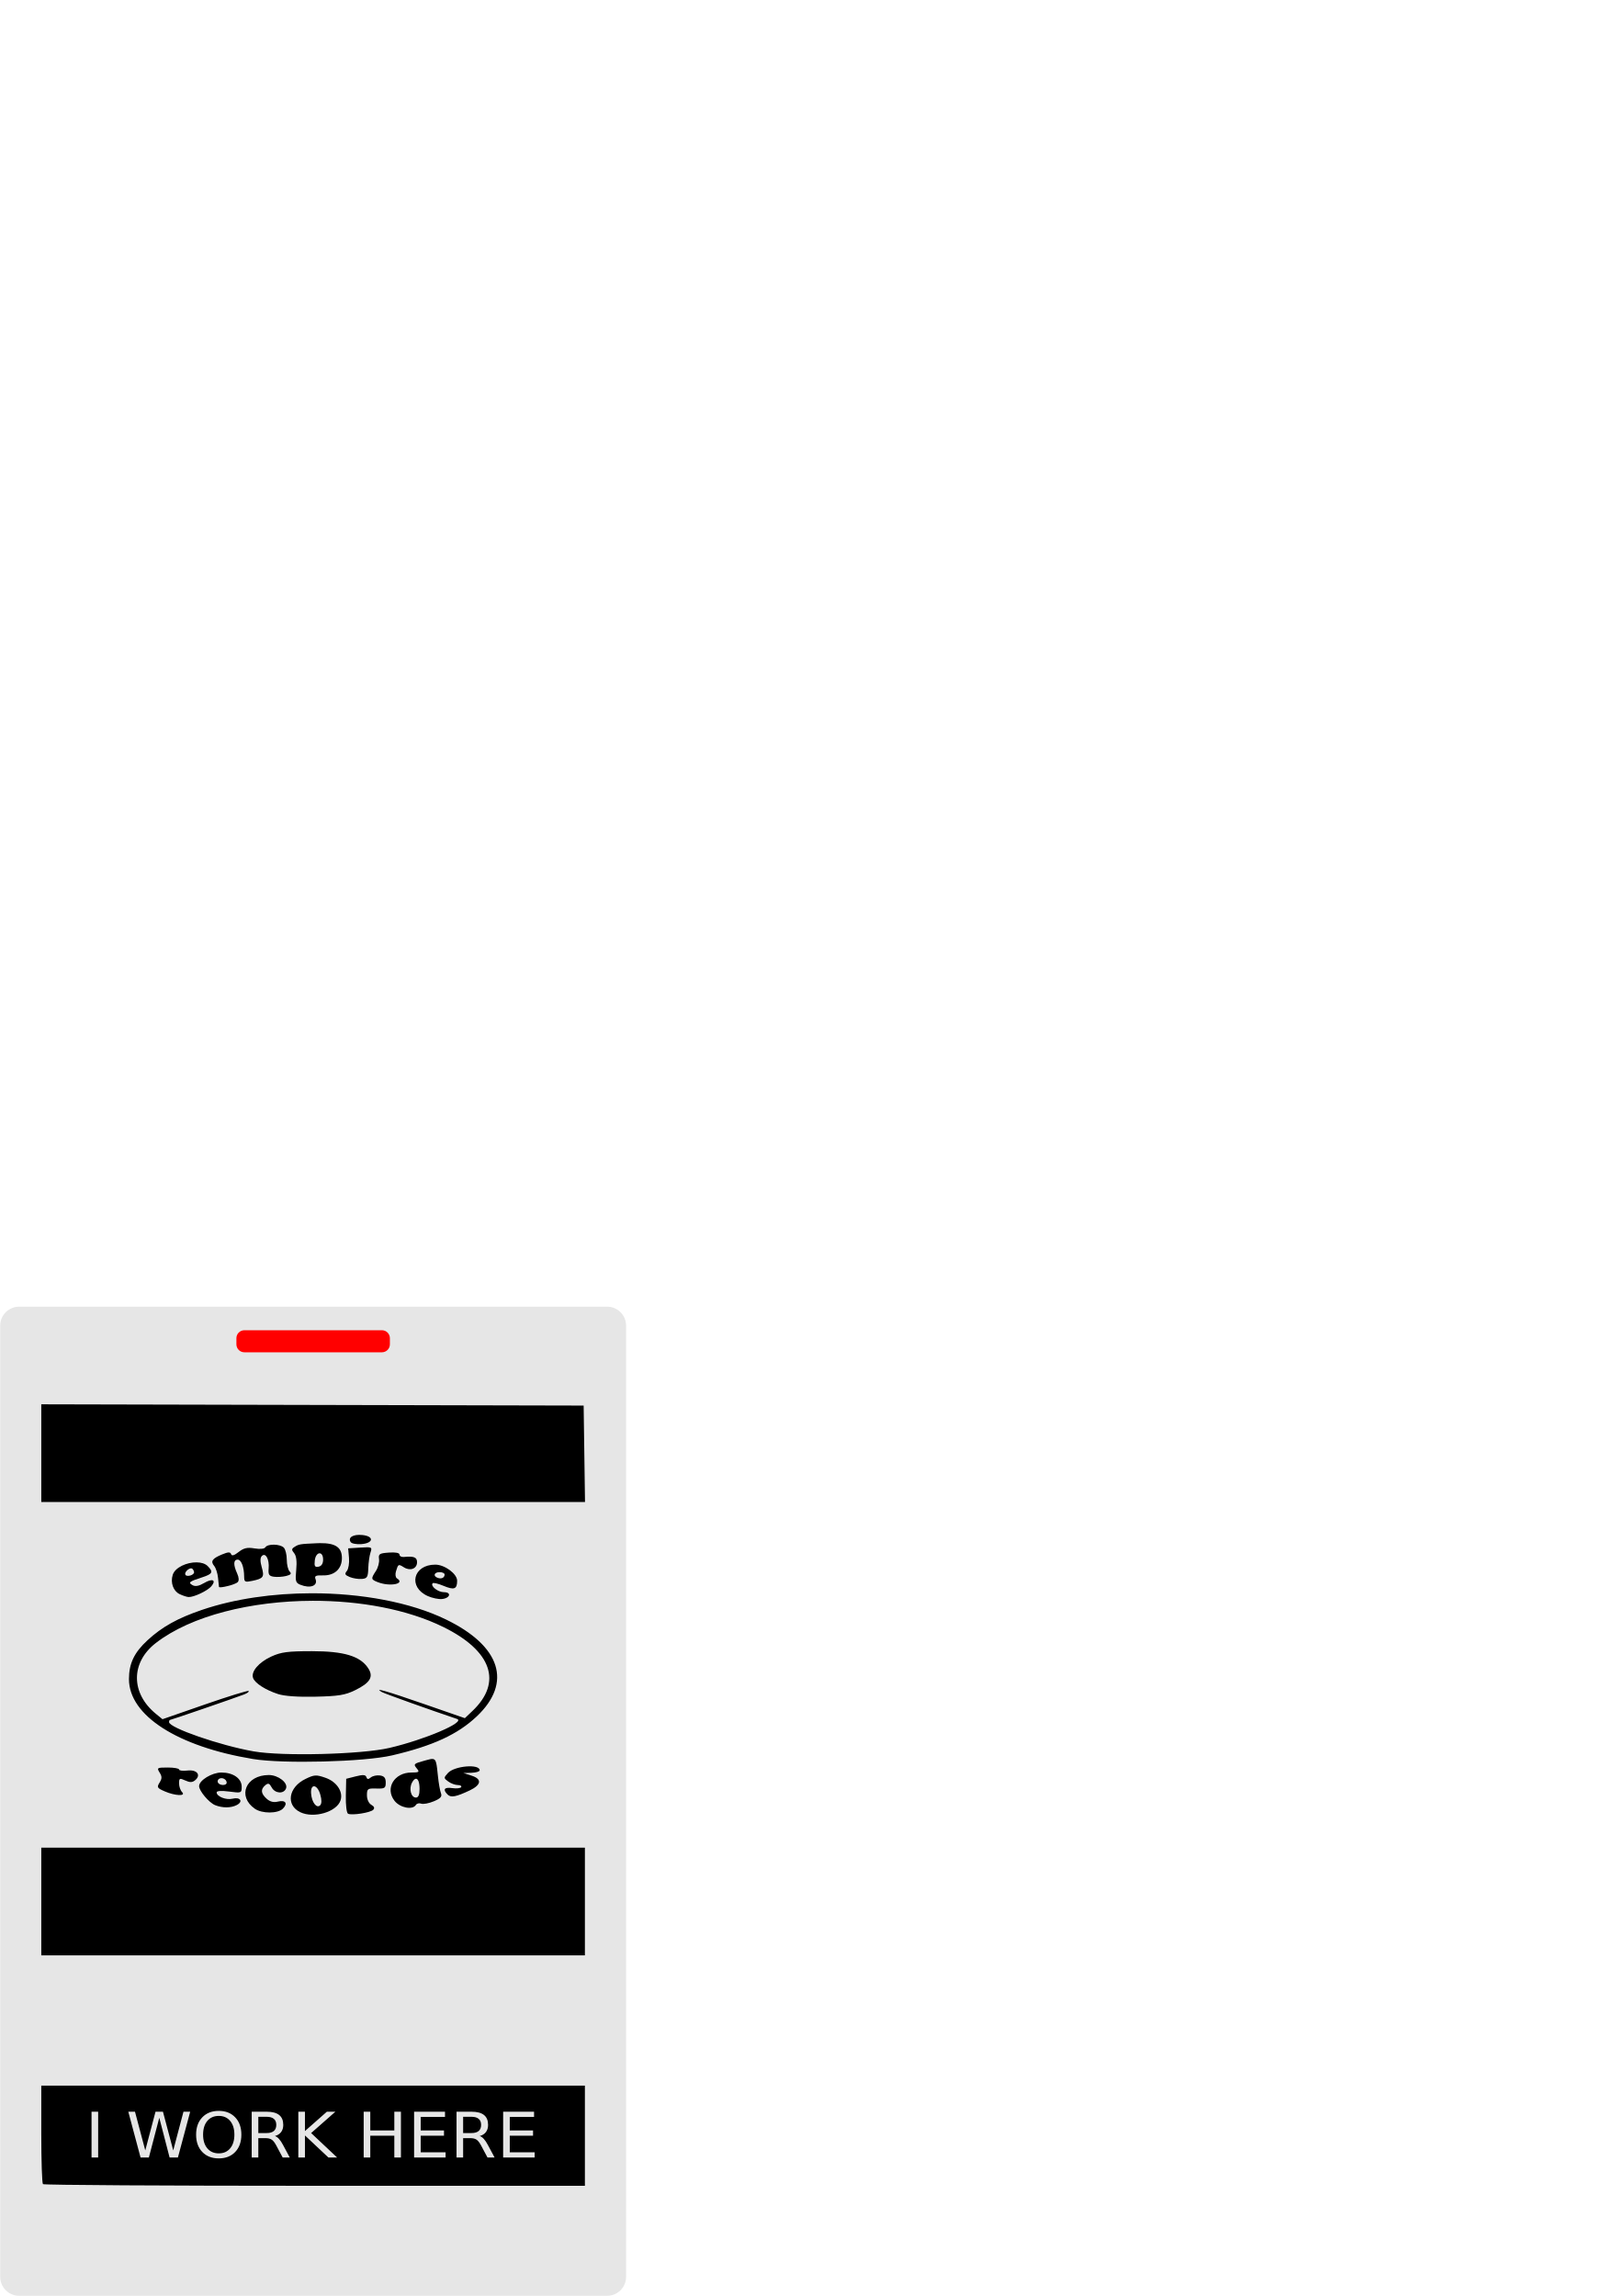
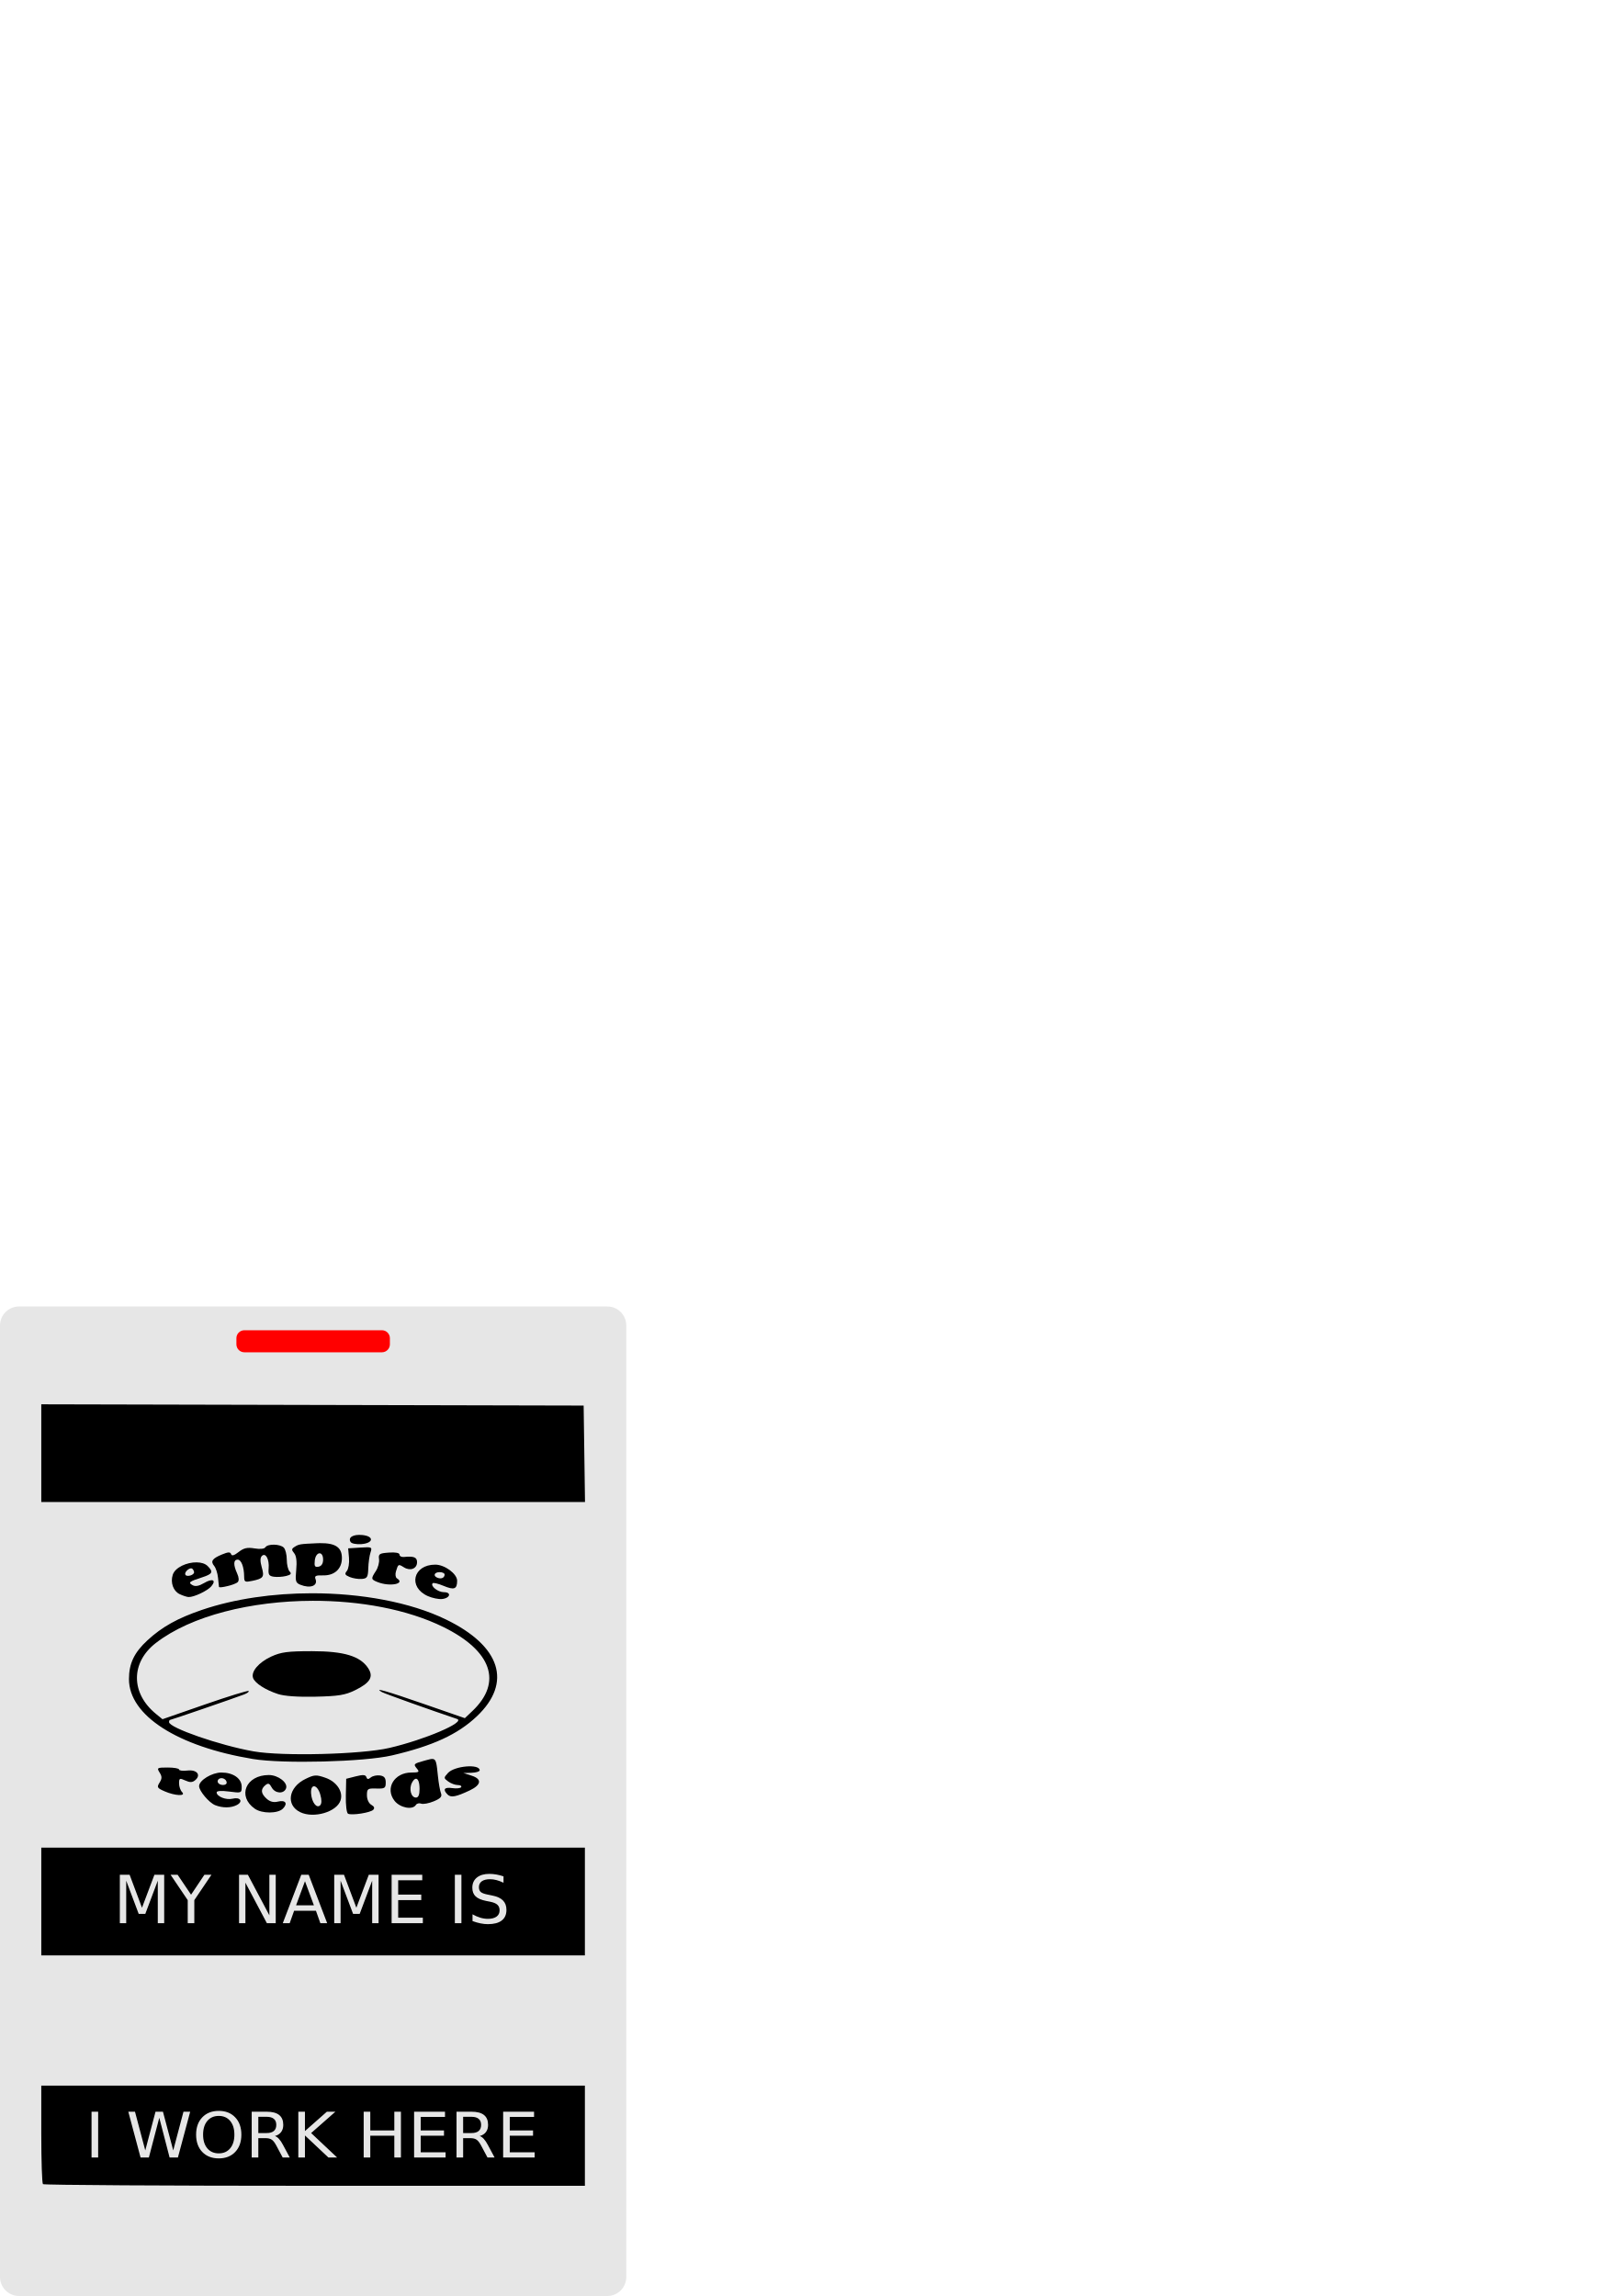
<svg xmlns="http://www.w3.org/2000/svg" width="210mm" height="297mm" viewBox="0 0 210 297" version="1.1" id="svg8">
  <defs id="defs2" />
  <g id="layer1">
-     <rect id="rect18-8-5" width="80.95" height="127.95" x="0.025" y="169.025" style="fill:#e6e6e6;stroke:none;stroke-width:0.05;stroke-miterlimit:4;stroke-dasharray:none;stroke-opacity:1;fill-opacity:1" ry="2.458" />
+     <rect id="rect18-8-5" width="81" height="128" x="0" y="169" style="fill:#e6e6e6;fill-opacity:1;stroke:none;stroke-width:0.05;stroke-miterlimit:4;stroke-dasharray:none;stroke-opacity:1" ry="2.459" />
    <path style="fill:#000000;stroke-width:0.324" d="m 5.339,269.785 v 6.264 c 0,3.445 0.097,6.361 0.216,6.48 0.119,0.119 15.938,0.216 35.154,0.216 h 34.938 v -6.48 -6.48 H 40.493 Z m 22.955,3.268 c 0.886,0 1.595,0.279 2.126,0.838 0.531,0.556 0.796,1.302 0.796,2.238 0,0.934 -0.265,1.68 -0.796,2.238 -0.531,0.556 -1.24,0.833 -2.126,0.833 -0.889,0 -1.6,-0.277 -2.134,-0.833 -0.531,-0.556 -0.796,-1.302 -0.796,-2.238 0,-0.937 0.266,-1.683 0.796,-2.238 0.534,-0.558 1.245,-0.838 2.134,-0.838 z m -16.455,0.107 h 0.856 v 5.925 h -0.856 z m 4.755,0 h 0.864 l 1.33,5.008 1.326,-5.008 h 0.961 l 1.33,5.008 1.325,-5.008 h 0.868 l -1.588,5.925 h -1.075 l -1.334,-5.143 -1.347,5.143 h -1.075 z m 15.96,0 h 1.931 c 0.723,0 1.262,0.141 1.617,0.424 0.356,0.283 0.534,0.711 0.534,1.282 0,0.373 -0.093,0.683 -0.28,0.929 -0.183,0.246 -0.452,0.416 -0.805,0.512 0.183,0.058 0.361,0.183 0.533,0.373 0.175,0.19 0.35,0.453 0.525,0.786 l 0.868,1.619 H 36.559 l -0.809,-1.52 c -0.209,-0.397 -0.412,-0.661 -0.61,-0.79 -0.195,-0.13 -0.462,-0.194 -0.8,-0.194 h -0.931 v 2.504 h -0.855 z m 6.03,0 h 0.855 v 2.504 l 2.837,-2.504 h 1.101 l -3.137,2.762 3.362,3.163 h -1.127 l -3.036,-2.854 v 2.854 h -0.855 z m 8.452,0 h 0.855 v 2.428 h 3.108 v -2.428 h 0.855 v 5.925 h -0.855 v -2.822 h -3.108 v 2.822 h -0.855 z m 6.521,0 h 3.997 v 0.674 h -3.142 v 1.754 h 3.011 v 0.675 h -3.011 v 2.147 h 3.218 v 0.675 h -4.073 z m 5.488,0 h 1.931 c 0.723,0 1.262,0.141 1.617,0.424 0.356,0.283 0.533,0.711 0.533,1.282 0,0.373 -0.093,0.683 -0.279,0.929 -0.183,0.246 -0.452,0.416 -0.805,0.512 0.183,0.058 0.361,0.183 0.533,0.373 0.175,0.19 0.35,0.453 0.525,0.786 l 0.868,1.619 h -0.919 l -0.809,-1.52 c -0.209,-0.397 -0.412,-0.661 -0.61,-0.79 -0.195,-0.13 -0.462,-0.194 -0.8,-0.194 H 59.899 v 2.504 h -0.855 z m 6.03,0 h 3.997 v 0.674 h -3.142 v 1.754 h 3.011 v 0.675 h -3.011 v 2.147 h 3.218 v 0.675 H 65.074 Z M 28.294,273.704 c -0.621,0 -1.115,0.217 -1.482,0.651 -0.364,0.434 -0.546,1.025 -0.546,1.774 0,0.746 0.182,1.336 0.546,1.77 0.367,0.434 0.861,0.651 1.482,0.651 0.621,0 1.112,-0.217 1.474,-0.651 0.364,-0.434 0.546,-1.024 0.546,-1.77 0,-0.749 -0.182,-1.34 -0.546,-1.774 -0.361,-0.434 -0.853,-0.651 -1.474,-0.651 z m 5.115,0.115 v 2.103 h 1.075 c 0.412,0 0.723,-0.088 0.932,-0.266 0.212,-0.18 0.317,-0.443 0.317,-0.79 0,-0.347 -0.106,-0.607 -0.317,-0.782 -0.209,-0.177 -0.52,-0.266 -0.932,-0.266 z m 26.49,0 v 2.103 h 1.076 c 0.412,0 0.722,-0.088 0.931,-0.266 0.212,-0.18 0.318,-0.443 0.318,-0.79 0,-0.347 -0.106,-0.607 -0.318,-0.782 -0.209,-0.177 -0.519,-0.266 -0.931,-0.266 z" id="path4586" />
-     <path style="fill:#000000;stroke-width:0.324" d="m 5.339,245.971 v -6.966 H 40.493 75.647 v 6.966 6.966 H 40.493 5.339 Z" id="path4572" />
+     <path style="fill:#000000;stroke-width:1.225" d="M 20.18 903.328 L 20.18 929.656 L 20.18 955.984 L 153.045 955.984 L 285.91 955.984 L 285.91 929.656 L 285.91 903.328 L 153.045 903.328 L 20.18 903.328 z M 239.197 916.145 C 240.308 916.145 241.439 916.244 242.592 916.445 C 243.745 916.646 244.925 916.948 246.131 917.35 L 246.131 920.477 C 244.914 919.895 243.767 919.461 242.688 919.176 C 241.608 918.89 240.566 918.746 239.561 918.746 C 237.815 918.746 236.468 919.085 235.516 919.762 C 234.574 920.439 234.104 921.402 234.104 922.65 C 234.104 923.698 234.415 924.492 235.039 925.031 C 235.674 925.56 236.869 925.988 238.625 926.316 L 240.561 926.713 C 242.951 927.168 244.714 927.972 245.846 929.125 C 246.988 930.268 247.559 931.801 247.559 933.727 C 247.559 936.022 246.787 937.762 245.242 938.947 C 243.708 940.132 241.455 940.725 238.482 940.725 C 237.361 940.725 236.166 940.598 234.896 940.344 C 233.638 940.09 232.331 939.714 230.977 939.217 L 230.977 935.916 C 232.278 936.646 233.552 937.196 234.801 937.566 C 236.049 937.937 237.276 938.121 238.482 938.121 C 240.313 938.121 241.724 937.762 242.719 937.043 C 243.713 936.324 244.211 935.298 244.211 933.965 C 244.211 932.801 243.85 931.89 243.131 931.234 C 242.422 930.578 241.254 930.088 239.625 929.76 L 237.674 929.379 C 235.283 928.903 233.553 928.156 232.484 927.141 C 231.416 926.125 230.881 924.713 230.881 922.904 C 230.881 920.81 231.617 919.159 233.088 917.953 C 234.569 916.747 236.605 916.145 239.197 916.145 z M 58.582 916.572 L 63.359 916.572 L 69.404 932.695 L 75.482 916.572 L 80.26 916.572 L 80.26 940.264 L 77.133 940.264 L 77.133 919.461 L 71.023 935.711 L 67.803 935.711 L 61.693 919.461 L 61.693 940.264 L 58.582 940.264 L 58.582 916.572 z M 83.385 916.572 L 86.828 916.572 L 93.398 926.316 L 99.92 916.572 L 103.363 916.572 L 94.984 928.982 L 94.984 940.264 L 91.764 940.264 L 91.764 928.982 L 83.385 916.572 z M 116.852 916.572 L 121.168 916.572 L 131.672 936.393 L 131.672 916.572 L 134.783 916.572 L 134.783 940.264 L 130.467 940.264 L 119.961 920.445 L 119.961 940.264 L 116.852 940.264 L 116.852 916.572 z M 147.271 916.572 L 150.904 916.572 L 159.934 940.264 L 156.602 940.264 L 154.443 934.188 L 143.764 934.188 L 141.605 940.264 L 138.227 940.264 L 147.271 916.572 z M 163.377 916.572 L 168.154 916.572 L 174.199 932.695 L 180.277 916.572 L 185.053 916.572 L 185.053 940.264 L 181.928 940.264 L 181.928 919.461 L 175.818 935.711 L 172.598 935.711 L 166.488 919.461 L 166.488 940.264 L 163.377 940.264 L 163.377 916.572 z M 191.434 916.572 L 206.412 916.572 L 206.412 919.27 L 194.639 919.27 L 194.639 926.285 L 205.92 926.285 L 205.92 928.982 L 194.639 928.982 L 194.639 937.566 L 206.697 937.566 L 206.697 940.264 L 191.434 940.264 L 191.434 916.572 z M 222.344 916.572 L 225.549 916.572 L 225.549 940.264 L 222.344 940.264 L 222.344 916.572 z M 149.08 919.73 L 144.732 931.521 L 153.443 931.521 L 149.08 919.73 z " transform="scale(0.2645833)" id="path4572" />
    <path style="fill:#000000;stroke-width:0.324" d="m 40.771,229.676 c -0.353,0.022 -0.701,0.167 -1.277,0.448 -2.194,1.071 -2.552,3.377 -0.665,4.29 1.753,0.849 4.741,-0.031 5.219,-1.537 0.357,-1.123 -0.512,-2.411 -1.966,-2.915 -0.599,-0.208 -0.958,-0.308 -1.312,-0.286 z m -0.121,1.391 c 0.261,0.032 0.58,0.396 0.773,1.068 0.199,0.692 0.193,1.18 -0.018,1.391 -0.451,0.451 -1.09,-0.388 -1.171,-1.538 -0.046,-0.654 0.155,-0.952 0.415,-0.92 z" id="path4570" />
    <path style="fill:#000000;stroke-width:0.324" d="m 45.018,234.617 c -0.189,-0.087 -0.315,-1.105 -0.289,-2.338 l 0.046,-2.183 1.237,-0.314 c 0.934,-0.237 1.27,-0.214 1.373,0.095 0.102,0.305 0.247,0.317 0.573,0.046 0.24,-0.199 0.773,-0.315 1.183,-0.257 0.552,0.078 0.747,0.317 0.747,0.916 0,0.727 -0.125,0.806 -1.215,0.773 -1.125,-0.034 -1.215,0.031 -1.215,0.875 0,0.531 0.237,1.046 0.567,1.232 0.379,0.214 0.46,0.428 0.243,0.648 -0.368,0.372 -2.742,0.743 -3.251,0.508 z" id="path4566" />
    <path style="fill:#000000;stroke-width:0.324" d="m 32.954,233.967 c -2.306,-1.615 -1.162,-4.357 1.817,-4.357 1.214,0 2.502,1.003 2.222,1.732 -0.288,0.751 -1.428,0.669 -1.857,-0.132 -0.286,-0.535 -0.451,-0.592 -0.821,-0.284 -0.634,0.527 -0.581,1.07 0.172,1.751 0.425,0.385 0.9,0.508 1.438,0.373 0.997,-0.25 1.343,0.226 0.661,0.909 -0.655,0.656 -2.701,0.661 -3.631,0.009 z" id="path4564" />
    <path style="fill:#000000;stroke-width:0.324" d="m 28.639,229.286 c -1.234,0 -2.888,1.009 -2.888,1.762 0,0.617 1.281,2.138 2.07,2.457 0.957,0.387 2.072,0.378 2.82,-0.023 0.847,-0.453 0.43,-1.06 -0.558,-0.812 -0.833,0.209 -2.064,-0.276 -2.064,-0.814 0,-0.201 0.613,-0.243 1.62,-0.109 1.58,0.21 1.62,0.195 1.62,-0.618 0,-1.072 -1.095,-1.842 -2.62,-1.842 z m 0.015,0.729 c 0.329,0.005 0.661,0.258 0.661,0.586 0,0.394 -0.877,0.397 -1.12,0.003 -0.103,-0.166 -0.038,-0.393 0.143,-0.505 0.097,-0.06 0.207,-0.086 0.316,-0.084 z" id="path4562" />
    <path style="fill:#000000;stroke-width:0.324" d="m 55.959,227.531 c -0.212,-0.015 -0.511,0.07 -0.949,0.19 -1.535,0.419 -1.581,0.465 -1.078,1.071 0.354,0.427 0.255,0.494 -0.728,0.494 -2.217,0 -3.439,2.054 -2.177,3.659 0.715,0.909 2.337,1.221 2.763,0.531 0.118,-0.19 0.426,-0.265 0.685,-0.165 0.259,0.1 0.989,-0.036 1.623,-0.3 0.888,-0.371 1.101,-0.611 0.931,-1.05 -0.121,-0.313 -0.295,-1.298 -0.387,-2.189 -0.174,-1.692 -0.218,-2.208 -0.684,-2.241 z m -2.145,2.557 c 0.261,0.012 0.449,0.485 0.449,1.323 0,0.752 -0.151,1.115 -0.464,1.115 -0.644,0 -0.941,-1.134 -0.51,-1.941 0.185,-0.346 0.368,-0.504 0.525,-0.497 z" id="path4558" />
    <path style="fill:#000000;stroke-width:0.324" d="m 57.893,232.138 c -0.664,-0.664 -0.433,-0.988 0.597,-0.837 0.542,0.08 1.061,0.023 1.153,-0.125 0.092,-0.148 -0.105,-0.27 -0.438,-0.27 -0.333,0 -0.886,-0.206 -1.23,-0.457 -0.603,-0.441 -0.604,-0.479 -0.041,-1.102 0.838,-0.926 4.105,-1.205 4.105,-0.351 0,0.159 -0.474,0.304 -1.053,0.322 l -1.053,0.033 1.067,0.342 c 1.362,0.436 1.26,1.193 -0.257,1.91 -1.758,0.831 -2.427,0.957 -2.85,0.534 z" id="path4554" />
    <path style="fill:#000000;stroke-width:0.324" d="m 21.286,231.714 c -0.961,-0.417 -1.023,-0.525 -0.651,-1.121 0.33,-0.528 0.331,-0.788 0.007,-1.307 -0.382,-0.612 -0.324,-0.648 1.056,-0.648 0.803,0 1.461,0.117 1.461,0.259 0,0.142 0.49,0.202 1.088,0.132 1.227,-0.143 1.799,0.581 0.989,1.253 -0.361,0.299 -0.671,0.307 -1.277,0.031 -0.724,-0.33 -0.8,-0.294 -0.8,0.374 0,0.406 0.175,0.913 0.389,1.127 0.558,0.558 -0.896,0.495 -2.262,-0.098 z" id="path4552" />
    <path style="fill:#000000;stroke-width:0.324" d="m 40.313,206.099 c -4.967,0.004 -9.957,0.708 -14.174,2.141 -3.161,1.075 -5.175,2.197 -7.06,3.935 -1.723,1.588 -2.4,3.007 -2.4,5.027 0,4.692 6.244,8.715 16.038,10.335 3.896,0.644 14.397,0.373 17.982,-0.465 5.276,-1.232 8.496,-2.715 10.962,-5.046 4.618,-4.366 3.109,-9.101 -3.996,-12.544 -4.619,-2.239 -10.966,-3.388 -17.352,-3.383 z m 0.094,0.972 c 6.111,-0.017 12.255,1.088 16.947,3.399 6.25,3.078 7.657,7.139 3.756,10.845 l -0.989,0.94 -5.278,-1.831 c -4.94,-1.714 -6.588,-2.181 -5.439,-1.539 0.376,0.21 6.345,2.344 9.702,3.468 1.18,0.395 -4.13,2.674 -8.73,3.747 -3.63,0.847 -13.845,1.107 -17.584,0.448 -4.344,-0.765 -10.928,-3.046 -10.928,-3.786 0,-0.154 0.057,-0.28 0.126,-0.28 0.134,0 8.256,-2.794 9.558,-3.288 0.426,-0.162 0.701,-0.367 0.612,-0.456 -0.089,-0.089 -2.634,0.696 -5.654,1.745 l -5.491,1.907 -0.837,-0.683 c -3.277,-2.672 -3.288,-6.647 -0.027,-9.174 4.596,-3.56 12.399,-5.439 20.257,-5.461 z" id="path4550" />
    <path style="fill:#000000;stroke-width:0.324" d="m 35.95,219.131 c -1.616,-0.527 -2.954,-1.386 -3.213,-2.06 -0.314,-0.819 0.721,-2.045 2.356,-2.791 1.263,-0.576 2.125,-0.69 5.238,-0.69 4.159,0 6.261,0.634 7.286,2.198 0.73,1.114 0.268,1.892 -1.691,2.85 -1.286,0.629 -2.141,0.769 -5.108,0.837 -2.279,0.052 -4.034,-0.071 -4.867,-0.343 z" id="path4546" />
    <path style="fill:#000000;stroke-width:0.324" d="m 56.303,202.395 c -2.887,-0.005 -3.576,2.914 -0.962,4.07 0.565,0.25 1.381,0.42 1.812,0.379 1.065,-0.103 1.289,-0.886 0.254,-0.886 -0.777,0 -1.79,-0.814 -1.444,-1.161 0.095,-0.095 0.715,0.053 1.377,0.33 1.401,0.586 1.783,0.446 1.783,-0.651 0,-0.893 -1.607,-2.079 -2.82,-2.081 z m 0.552,0.97 c 0.356,0 0.648,0.137 0.648,0.305 0,0.415 -0.401,0.61 -0.891,0.435 -0.639,-0.229 -0.471,-0.739 0.243,-0.739 z" id="path4544" />
    <path style="fill:#000000;stroke-width:0.324" d="m 25.444,202.098 c -1.264,-0.018 -2.794,0.643 -3.102,1.612 -0.322,1.015 0.065,2.1 0.89,2.498 0.405,0.195 0.923,0.365 1.151,0.377 0.679,0.036 2.466,-0.808 2.952,-1.394 0.679,-0.819 0.141,-1.055 -0.945,-0.413 -0.656,0.387 -1.128,0.473 -1.489,0.271 -0.604,-0.338 -0.441,-0.47 1.255,-1.016 1.339,-0.432 1.465,-0.692 0.705,-1.452 -0.324,-0.324 -0.843,-0.473 -1.417,-0.481 z m -0.763,0.775 c 0.082,-0.008 0.155,0.011 0.208,0.064 0.117,0.117 0.213,0.319 0.213,0.449 0,0.363 -0.93,0.635 -1.12,0.327 -0.174,-0.282 0.345,-0.806 0.699,-0.84 z" id="path4540" />
    <path style="fill:#000000;stroke-width:0.324" d="m 28.322,205.269 c -0.011,-0.067 -0.067,-0.597 -0.125,-1.177 -0.057,-0.581 -0.279,-1.267 -0.493,-1.525 -0.504,-0.607 -0.263,-0.962 1.015,-1.491 0.796,-0.33 1.069,-0.339 1.169,-0.04 0.089,0.266 0.398,0.179 0.978,-0.277 0.657,-0.517 1.118,-0.622 2.045,-0.465 0.719,0.121 1.283,0.064 1.411,-0.145 0.29,-0.469 1.897,-0.441 2.379,0.042 0.214,0.214 0.389,0.914 0.389,1.555 0,0.642 0.167,1.333 0.371,1.537 0.278,0.278 0.166,0.422 -0.453,0.578 -0.453,0.114 -1.167,0.158 -1.586,0.099 -0.63,-0.089 -0.747,-0.276 -0.677,-1.08 0.104,-1.184 -0.393,-2.09 -0.879,-1.604 -0.225,0.225 -0.23,0.697 -0.017,1.442 0.365,1.273 0.231,1.469 -1.215,1.774 -0.949,0.2 -1.053,0.148 -1.057,-0.533 -0.007,-1.261 -0.37,-2.213 -0.843,-2.213 -0.548,0 -0.574,0.666 -0.068,1.776 0.241,0.529 0.267,0.947 0.071,1.143 -0.312,0.312 -2.377,0.829 -2.416,0.605 z" id="path4536" />
    <path style="fill:#000000;stroke-width:0.324" d="m 41.395,199.614 c -0.133,10e-4 -0.272,0.005 -0.415,0.012 -2.217,0.1 -2.325,0.118 -2.895,0.48 -0.386,0.244 -0.393,0.381 -0.04,0.807 0.282,0.339 0.372,1.068 0.267,2.157 -0.139,1.45 -0.077,1.678 0.526,1.922 1.29,0.521 2.304,0.145 1.968,-0.73 -0.156,-0.407 0.033,-0.503 0.946,-0.477 1.503,0.043 2.468,-0.835 2.468,-2.244 0,-1.373 -0.824,-1.946 -2.825,-1.926 z m -0.094,1.314 c 0.253,-0.027 0.488,0.236 0.488,0.813 0,0.522 -0.208,0.846 -0.591,0.919 -0.478,0.092 -0.571,-0.062 -0.486,-0.806 0.067,-0.584 0.336,-0.9 0.589,-0.927 z" id="path4534" />
    <path style="fill:#000000;stroke-width:0.324" d="m 48.836,204.651 c -0.867,-0.348 -0.879,-0.431 -0.219,-1.439 0.28,-0.428 0.463,-1.115 0.405,-1.528 -0.094,-0.67 0.041,-0.76 1.272,-0.849 0.86,-0.062 1.377,0.037 1.377,0.263 0,0.2 0.255,0.337 0.567,0.305 1.284,-0.131 1.701,0.035 1.701,0.675 0,0.839 -0.87,1.181 -1.694,0.667 -0.723,-0.452 -0.739,-0.444 -1.032,0.511 -0.118,0.386 -0.064,0.795 0.122,0.91 1.154,0.713 -0.925,1.116 -2.498,0.484 z" id="path4530" />
    <path style="fill:#000000;stroke-width:0.324" d="m 45.235,203.997 c -0.622,-0.255 -0.693,-0.402 -0.378,-0.781 0.213,-0.257 0.339,-1.021 0.28,-1.698 l -0.108,-1.23 1.567,-0.1 c 1.508,-0.096 1.558,-0.072 1.32,0.648 -0.136,0.411 -0.264,1.331 -0.286,2.044 -0.034,1.129 -0.142,1.305 -0.834,1.364 -0.437,0.037 -1.139,-0.074 -1.561,-0.246 z" id="path4528" />
    <path style="fill:#000000;stroke-width:0.324" d="m 45.347,199.467 c -0.37,-0.598 0.327,-1.017 1.504,-0.904 1.55,0.148 1.481,1.044 -0.091,1.175 -0.652,0.054 -1.288,-0.068 -1.414,-0.271 z" id="path4526" />
    <path style="fill:#000000;stroke-width:0.324" d="m 5.339,187.974 v -6.319 l 35.073,0.082 35.073,0.082 0.088,6.237 0.088,6.237 H 40.5 5.339 Z" id="path4522" />
    <g aria-label="I WORK HERE" transform="matrix(1.03298,0,0,0.9680733,-5,5.000004)" style="font-style:normal;font-weight:normal;font-size:8.395px;line-height:1.25;font-family:sans-serif;letter-spacing:0px;word-spacing:0px;fill:#ff0000;fill-opacity:1;stroke:none;stroke-width:0.21" id="text4590" />
    <rect style="fill:#ff0000;fill-opacity:1;stroke:none;stroke-width:0.149;stroke-miterlimit:4;stroke-dasharray:none;stroke-opacity:1" id="rect4620" width="19.851" height="2.851" x="30.575" y="172.075" ry="1.029" />
  </g>
</svg>
